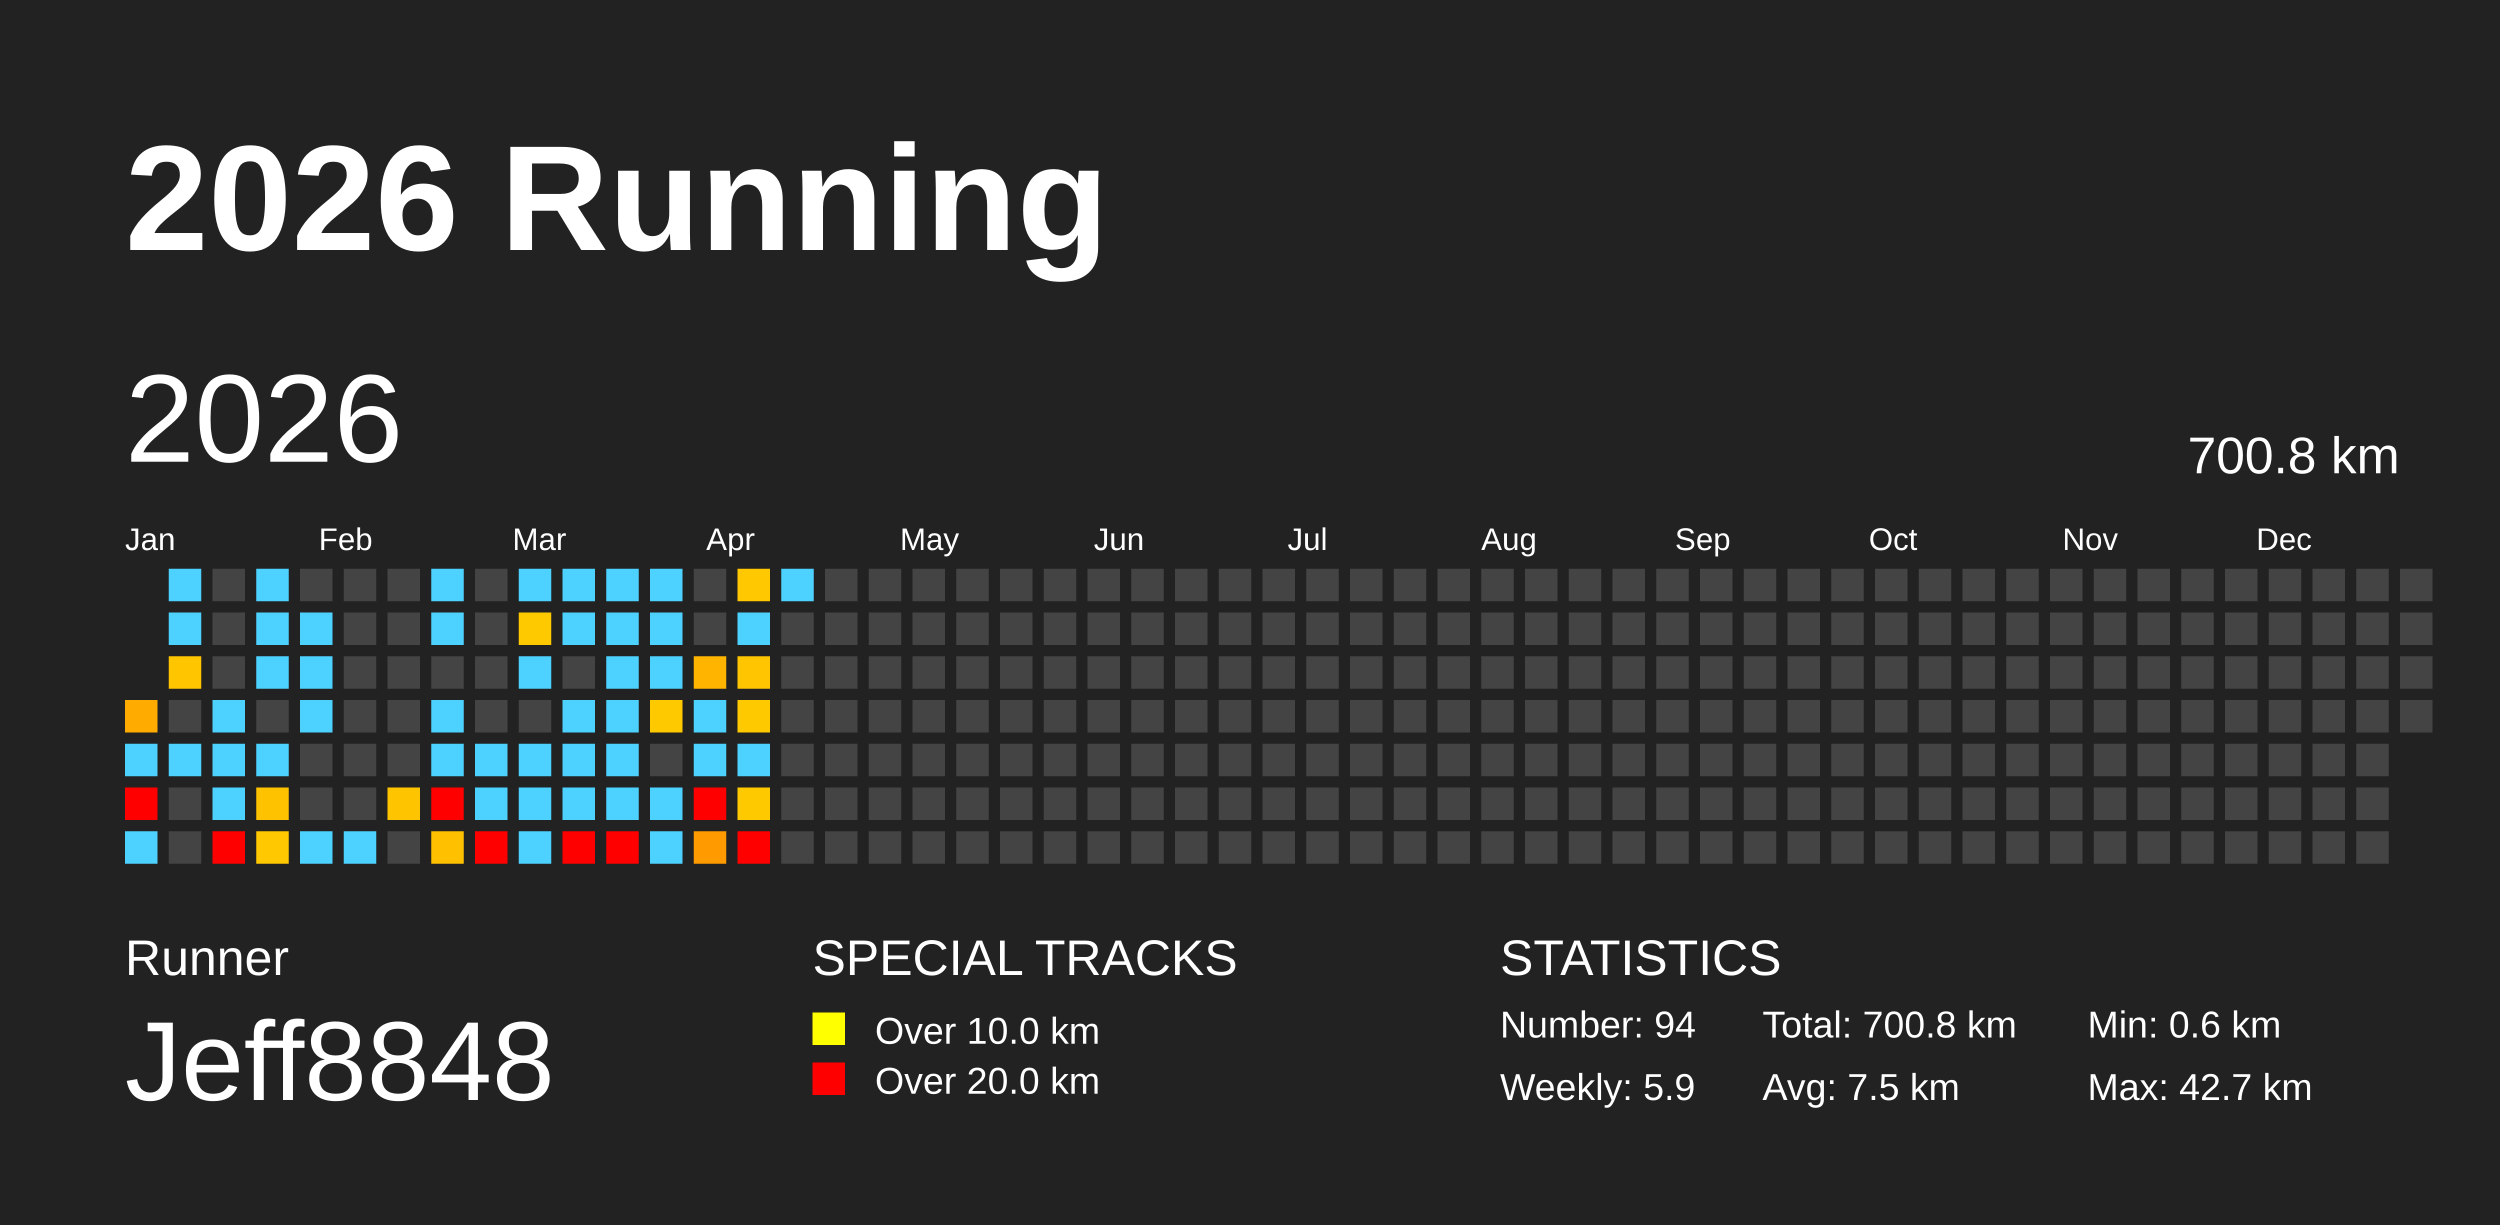
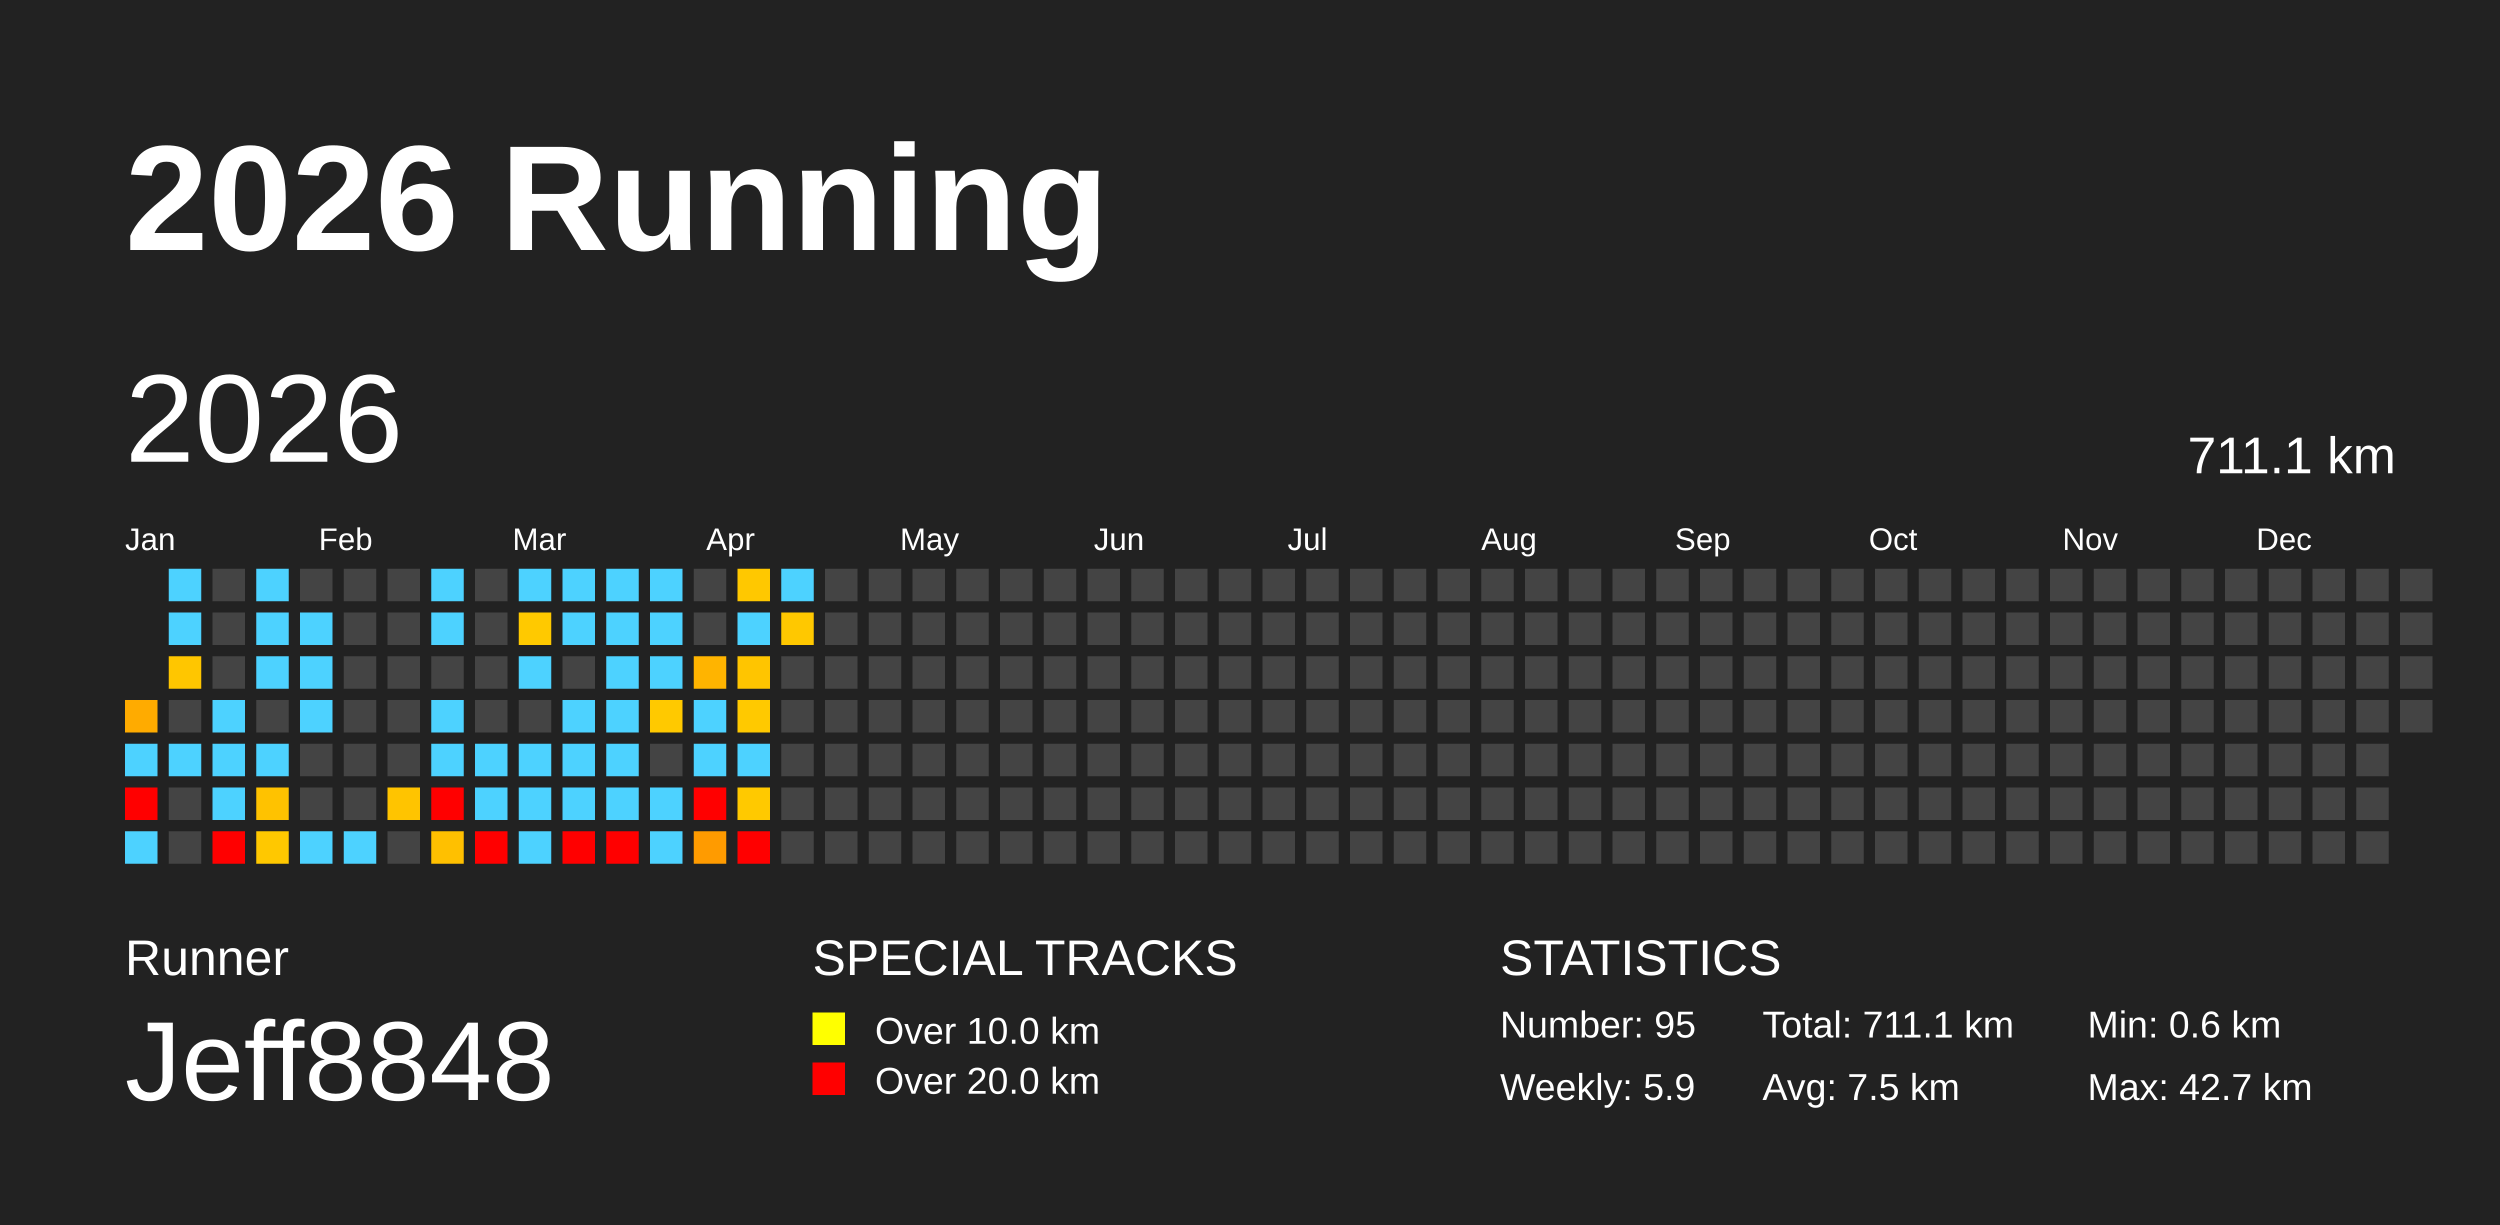
<svg xmlns="http://www.w3.org/2000/svg" baseProfile="full" height="98mm" version="1.1" viewBox="0,0,200,98" width="200mm">
  <defs />
  <rect fill="#222222" height="98" width="200" x="0" y="0" />
  <text fill="#FFFFFF" style="font-size:12px; font-family:Arial; font-weight:bold;" x="10" y="20">2026 Running</text>
  <text fill="#FFFFFF" style="font-size:4px; font-family:Arial" x="10" y="78">Runner</text>
  <text fill="#FFFFFF" style="font-size:9px; font-family:Arial" x="10" y="88">Jeff8848</text>
  <text fill="#FFFFFF" style="font-size:4px; font-family:Arial" x="65" y="78">SPECIAL TRACKS</text>
  <rect fill="yellow" height="2.6" width="2.6" x="65" y="81" />
  <text fill="#FFFFFF" style="font-size:3px; font-family:Arial" x="70" y="83.5">Over 10.0 km</text>
  <rect fill="red" height="2.6" width="2.6" x="65" y="85" />
  <text fill="#FFFFFF" style="font-size:3px; font-family:Arial" x="70" y="87.5">Over 20.0 km</text>
  <text fill="#FFFFFF" style="font-size:4px; font-family:Arial" x="120" y="78">STATISTICS</text>
-   <text fill="#FFFFFF" style="font-size:3px; font-family:Arial" x="120" y="83">Number: 94</text>
+   <text fill="#FFFFFF" style="font-size:3px; font-family:Arial" x="120" y="83">Number: 95</text>
  <text fill="#FFFFFF" style="font-size:3px; font-family:Arial" x="120" y="88">Weekly: 5.9</text>
-   <text fill="#FFFFFF" style="font-size:3px; font-family:Arial" x="141" y="83">Total: 700.8 km</text>
+   <text fill="#FFFFFF" style="font-size:3px; font-family:Arial" x="141" y="83">Total: 711.1 km</text>
  <text fill="#FFFFFF" style="font-size:3px; font-family:Arial" x="141" y="88">Avg: 7.5 km</text>
  <text fill="#FFFFFF" style="font-size:3px; font-family:Arial" x="167" y="83">Min: 0.6 km</text>
  <text fill="#FFFFFF" style="font-size:3px; font-family:Arial" x="167" y="88">Max: 42.7 km</text>
  <text dominant-baseline="hanging" fill="#FFFFFF" style="font-size:10.0px; font-family:Arial;" x="10" y="30">2026</text>
-   <text dominant-baseline="hanging" fill="#FFFFFF" style="font-size:4.125px; font-family:Arial;" x="175" y="35">700.8 km</text>
+   <text dominant-baseline="hanging" fill="#FFFFFF" style="font-size:4.125px; font-family:Arial;" x="175" y="35">711.1 km</text>
  <text fill="#FFFFFF" style="font-size:2.5px; font-family:Arial" x="10.0" y="44">Jan</text>
  <text fill="#FFFFFF" style="font-size:2.5px; font-family:Arial" x="25.5" y="44">Feb</text>
  <text fill="#FFFFFF" style="font-size:2.5px; font-family:Arial" x="41.0" y="44">Mar</text>
  <text fill="#FFFFFF" style="font-size:2.5px; font-family:Arial" x="56.5" y="44">Apr</text>
  <text fill="#FFFFFF" style="font-size:2.5px; font-family:Arial" x="72.0" y="44">May</text>
  <text fill="#FFFFFF" style="font-size:2.5px; font-family:Arial" x="87.5" y="44">Jun</text>
  <text fill="#FFFFFF" style="font-size:2.5px; font-family:Arial" x="103.0" y="44">Jul</text>
  <text fill="#FFFFFF" style="font-size:2.5px; font-family:Arial" x="118.5" y="44">Aug</text>
  <text fill="#FFFFFF" style="font-size:2.5px; font-family:Arial" x="134.0" y="44">Sep</text>
  <text fill="#FFFFFF" style="font-size:2.5px; font-family:Arial" x="149.5" y="44">Oct</text>
  <text fill="#FFFFFF" style="font-size:2.5px; font-family:Arial" x="165.0" y="44">Nov</text>
  <text fill="#FFFFFF" style="font-size:2.5px; font-family:Arial" x="180.5" y="44">Dec</text>
  <rect fill="#ffab00" height="2.6" width="2.6" x="10.0" y="56.0" />
  <rect fill="#4dd2ff" height="2.6" width="2.6" x="10.0" y="59.5" />
  <rect fill="red" height="2.6" width="2.6" x="10.0" y="63.0" />
  <rect fill="#4dd2ff" height="2.6" width="2.6" x="10.0" y="66.5" />
  <rect fill="#4dd2ff" height="2.6" width="2.6" x="13.5" y="45.5" />
  <rect fill="#4dd2ff" height="2.6" width="2.6" x="13.5" y="49.0" />
  <rect fill="#ffc600" height="2.6" width="2.6" x="13.5" y="52.5" />
  <rect fill="#444444" height="2.6" width="2.6" x="13.5" y="56.0" />
  <rect fill="#4dd2ff" height="2.6" width="2.6" x="13.5" y="59.5" />
  <rect fill="#444444" height="2.6" width="2.6" x="13.5" y="63.0" />
  <rect fill="#444444" height="2.6" width="2.6" x="13.5" y="66.5" />
  <rect fill="#444444" height="2.6" width="2.6" x="17.0" y="45.5" />
  <rect fill="#444444" height="2.6" width="2.6" x="17.0" y="49.0" />
  <rect fill="#444444" height="2.6" width="2.6" x="17.0" y="52.5" />
  <rect fill="#4dd2ff" height="2.6" width="2.6" x="17.0" y="56.0" />
  <rect fill="#4dd2ff" height="2.6" width="2.6" x="17.0" y="59.5" />
  <rect fill="#4dd2ff" height="2.6" width="2.6" x="17.0" y="63.0" />
  <rect fill="red" height="2.6" width="2.6" x="17.0" y="66.5" />
  <rect fill="#4dd2ff" height="2.6" width="2.6" x="20.5" y="45.5" />
  <rect fill="#4dd2ff" height="2.6" width="2.6" x="20.5" y="49.0" />
  <rect fill="#4dd2ff" height="2.6" width="2.6" x="20.5" y="52.5" />
  <rect fill="#444444" height="2.6" width="2.6" x="20.5" y="56.0" />
  <rect fill="#4dd2ff" height="2.6" width="2.6" x="20.5" y="59.5" />
  <rect fill="#ffc200" height="2.6" width="2.6" x="20.5" y="63.0" />
  <rect fill="#ffc800" height="2.6" width="2.6" x="20.5" y="66.5" />
  <rect fill="#444444" height="2.6" width="2.6" x="24.0" y="45.5" />
  <rect fill="#4dd2ff" height="2.6" width="2.6" x="24.0" y="49.0" />
  <rect fill="#4dd2ff" height="2.6" width="2.6" x="24.0" y="52.5" />
  <rect fill="#4dd2ff" height="2.6" width="2.6" x="24.0" y="56.0" />
  <rect fill="#444444" height="2.6" width="2.6" x="24.0" y="59.5" />
  <rect fill="#444444" height="2.6" width="2.6" x="24.0" y="63.0" />
  <rect fill="#4dd2ff" height="2.6" width="2.6" x="24.0" y="66.5" />
  <rect fill="#444444" height="2.6" width="2.6" x="27.5" y="45.5" />
  <rect fill="#444444" height="2.6" width="2.6" x="27.5" y="49.0" />
  <rect fill="#444444" height="2.6" width="2.6" x="27.5" y="52.5" />
  <rect fill="#444444" height="2.6" width="2.6" x="27.5" y="56.0" />
  <rect fill="#444444" height="2.6" width="2.6" x="27.5" y="59.5" />
  <rect fill="#444444" height="2.6" width="2.6" x="27.5" y="63.0" />
  <rect fill="#4dd2ff" height="2.6" width="2.6" x="27.5" y="66.5" />
  <rect fill="#444444" height="2.6" width="2.6" x="31.0" y="45.5" />
  <rect fill="#444444" height="2.6" width="2.6" x="31.0" y="49.0" />
  <rect fill="#444444" height="2.6" width="2.6" x="31.0" y="52.5" />
  <rect fill="#444444" height="2.6" width="2.6" x="31.0" y="56.0" />
  <rect fill="#444444" height="2.6" width="2.6" x="31.0" y="59.5" />
  <rect fill="#ffc400" height="2.6" width="2.6" x="31.0" y="63.0" />
  <rect fill="#444444" height="2.6" width="2.6" x="31.0" y="66.5" />
  <rect fill="#4dd2ff" height="2.6" width="2.6" x="34.5" y="45.5" />
  <rect fill="#4dd2ff" height="2.6" width="2.6" x="34.5" y="49.0" />
  <rect fill="#444444" height="2.6" width="2.6" x="34.5" y="52.5" />
  <rect fill="#4dd2ff" height="2.6" width="2.6" x="34.5" y="56.0" />
  <rect fill="#4dd2ff" height="2.6" width="2.6" x="34.5" y="59.5" />
  <rect fill="red" height="2.6" width="2.6" x="34.5" y="63.0" />
  <rect fill="#ffc000" height="2.6" width="2.6" x="34.5" y="66.5" />
  <rect fill="#444444" height="2.6" width="2.6" x="38.0" y="45.5" />
  <rect fill="#444444" height="2.6" width="2.6" x="38.0" y="49.0" />
  <rect fill="#444444" height="2.6" width="2.6" x="38.0" y="52.5" />
  <rect fill="#444444" height="2.6" width="2.6" x="38.0" y="56.0" />
  <rect fill="#4dd2ff" height="2.6" width="2.6" x="38.0" y="59.5" />
  <rect fill="#4dd2ff" height="2.6" width="2.6" x="38.0" y="63.0" />
  <rect fill="red" height="2.6" width="2.6" x="38.0" y="66.5" />
  <rect fill="#4dd2ff" height="2.6" width="2.6" x="41.5" y="45.5" />
  <rect fill="#ffc900" height="2.6" width="2.6" x="41.5" y="49.0" />
  <rect fill="#4dd2ff" height="2.6" width="2.6" x="41.5" y="52.5" />
  <rect fill="#444444" height="2.6" width="2.6" x="41.5" y="56.0" />
  <rect fill="#4dd2ff" height="2.6" width="2.6" x="41.5" y="59.5" />
  <rect fill="#4dd2ff" height="2.6" width="2.6" x="41.5" y="63.0" />
  <rect fill="#4dd2ff" height="2.6" width="2.6" x="41.5" y="66.5" />
  <rect fill="#4dd2ff" height="2.6" width="2.6" x="45.0" y="45.5" />
  <rect fill="#4dd2ff" height="2.6" width="2.6" x="45.0" y="49.0" />
  <rect fill="#444444" height="2.6" width="2.6" x="45.0" y="52.5" />
  <rect fill="#4dd2ff" height="2.6" width="2.6" x="45.0" y="56.0" />
  <rect fill="#4dd2ff" height="2.6" width="2.6" x="45.0" y="59.5" />
  <rect fill="#4dd2ff" height="2.6" width="2.6" x="45.0" y="63.0" />
  <rect fill="red" height="2.6" width="2.6" x="45.0" y="66.5" />
  <rect fill="#4dd2ff" height="2.6" width="2.6" x="48.5" y="45.5" />
  <rect fill="#4dd2ff" height="2.6" width="2.6" x="48.5" y="49.0" />
  <rect fill="#4dd2ff" height="2.6" width="2.6" x="48.5" y="52.5" />
  <rect fill="#4dd2ff" height="2.6" width="2.6" x="48.5" y="56.0" />
  <rect fill="#4dd2ff" height="2.6" width="2.6" x="48.5" y="59.5" />
  <rect fill="#4dd2ff" height="2.6" width="2.6" x="48.5" y="63.0" />
  <rect fill="red" height="2.6" width="2.6" x="48.5" y="66.5" />
  <rect fill="#4dd2ff" height="2.6" width="2.6" x="52.0" y="45.5" />
  <rect fill="#4dd2ff" height="2.6" width="2.6" x="52.0" y="49.0" />
  <rect fill="#4dd2ff" height="2.6" width="2.6" x="52.0" y="52.5" />
  <rect fill="#ffc900" height="2.6" width="2.6" x="52.0" y="56.0" />
  <rect fill="#444444" height="2.6" width="2.6" x="52.0" y="59.5" />
  <rect fill="#4dd2ff" height="2.6" width="2.6" x="52.0" y="63.0" />
  <rect fill="#4dd2ff" height="2.6" width="2.6" x="52.0" y="66.5" />
  <rect fill="#444444" height="2.6" width="2.6" x="55.5" y="45.5" />
  <rect fill="#444444" height="2.6" width="2.6" x="55.5" y="49.0" />
  <rect fill="#ffb400" height="2.6" width="2.6" x="55.5" y="52.5" />
  <rect fill="#4dd2ff" height="2.6" width="2.6" x="55.5" y="56.0" />
  <rect fill="#4dd2ff" height="2.6" width="2.6" x="55.5" y="59.5" />
  <rect fill="red" height="2.6" width="2.6" x="55.5" y="63.0" />
  <rect fill="#ff9b00" height="2.6" width="2.6" x="55.5" y="66.5" />
  <rect fill="#ffc800" height="2.6" width="2.6" x="59.0" y="45.5" />
  <rect fill="#4dd2ff" height="2.6" width="2.6" x="59.0" y="49.0" />
  <rect fill="#ffc500" height="2.6" width="2.6" x="59.0" y="52.5" />
  <rect fill="#ffc900" height="2.6" width="2.6" x="59.0" y="56.0" />
  <rect fill="#4dd2ff" height="2.6" width="2.6" x="59.0" y="59.5" />
  <rect fill="#ffc900" height="2.6" width="2.6" x="59.0" y="63.0" />
  <rect fill="red" height="2.6" width="2.6" x="59.0" y="66.5" />
  <rect fill="#4dd2ff" height="2.6" width="2.6" x="62.5" y="45.5" />
-   <rect fill="#444444" height="2.6" width="2.6" x="62.5" y="49.0" />
+   <rect fill="#ffc800" height="2.6" width="2.6" x="62.5" y="49.0" />
  <rect fill="#444444" height="2.6" width="2.6" x="62.5" y="52.5" />
  <rect fill="#444444" height="2.6" width="2.6" x="62.5" y="56.0" />
  <rect fill="#444444" height="2.6" width="2.6" x="62.5" y="59.5" />
  <rect fill="#444444" height="2.6" width="2.6" x="62.5" y="63.0" />
  <rect fill="#444444" height="2.6" width="2.6" x="62.5" y="66.5" />
  <rect fill="#444444" height="2.6" width="2.6" x="66.0" y="45.5" />
  <rect fill="#444444" height="2.6" width="2.6" x="66.0" y="49.0" />
  <rect fill="#444444" height="2.6" width="2.6" x="66.0" y="52.5" />
  <rect fill="#444444" height="2.6" width="2.6" x="66.0" y="56.0" />
  <rect fill="#444444" height="2.6" width="2.6" x="66.0" y="59.5" />
  <rect fill="#444444" height="2.6" width="2.6" x="66.0" y="63.0" />
  <rect fill="#444444" height="2.6" width="2.6" x="66.0" y="66.5" />
  <rect fill="#444444" height="2.6" width="2.6" x="69.5" y="45.5" />
  <rect fill="#444444" height="2.6" width="2.6" x="69.5" y="49.0" />
  <rect fill="#444444" height="2.6" width="2.6" x="69.5" y="52.5" />
  <rect fill="#444444" height="2.6" width="2.6" x="69.5" y="56.0" />
  <rect fill="#444444" height="2.6" width="2.6" x="69.5" y="59.5" />
  <rect fill="#444444" height="2.6" width="2.6" x="69.5" y="63.0" />
  <rect fill="#444444" height="2.6" width="2.6" x="69.5" y="66.5" />
  <rect fill="#444444" height="2.6" width="2.6" x="73.0" y="45.5" />
  <rect fill="#444444" height="2.6" width="2.6" x="73.0" y="49.0" />
  <rect fill="#444444" height="2.6" width="2.6" x="73.0" y="52.5" />
  <rect fill="#444444" height="2.6" width="2.6" x="73.0" y="56.0" />
  <rect fill="#444444" height="2.6" width="2.6" x="73.0" y="59.5" />
  <rect fill="#444444" height="2.6" width="2.6" x="73.0" y="63.0" />
  <rect fill="#444444" height="2.6" width="2.6" x="73.0" y="66.5" />
  <rect fill="#444444" height="2.6" width="2.6" x="76.5" y="45.5" />
  <rect fill="#444444" height="2.6" width="2.6" x="76.5" y="49.0" />
  <rect fill="#444444" height="2.6" width="2.6" x="76.5" y="52.5" />
  <rect fill="#444444" height="2.6" width="2.6" x="76.5" y="56.0" />
  <rect fill="#444444" height="2.6" width="2.6" x="76.5" y="59.5" />
  <rect fill="#444444" height="2.6" width="2.6" x="76.5" y="63.0" />
  <rect fill="#444444" height="2.6" width="2.6" x="76.5" y="66.5" />
  <rect fill="#444444" height="2.6" width="2.6" x="80.0" y="45.5" />
  <rect fill="#444444" height="2.6" width="2.6" x="80.0" y="49.0" />
  <rect fill="#444444" height="2.6" width="2.6" x="80.0" y="52.5" />
  <rect fill="#444444" height="2.6" width="2.6" x="80.0" y="56.0" />
  <rect fill="#444444" height="2.6" width="2.6" x="80.0" y="59.5" />
  <rect fill="#444444" height="2.6" width="2.6" x="80.0" y="63.0" />
  <rect fill="#444444" height="2.6" width="2.6" x="80.0" y="66.5" />
  <rect fill="#444444" height="2.6" width="2.6" x="83.5" y="45.5" />
  <rect fill="#444444" height="2.6" width="2.6" x="83.5" y="49.0" />
  <rect fill="#444444" height="2.6" width="2.6" x="83.5" y="52.5" />
  <rect fill="#444444" height="2.6" width="2.6" x="83.5" y="56.0" />
  <rect fill="#444444" height="2.6" width="2.6" x="83.5" y="59.5" />
  <rect fill="#444444" height="2.6" width="2.6" x="83.5" y="63.0" />
  <rect fill="#444444" height="2.6" width="2.6" x="83.5" y="66.5" />
  <rect fill="#444444" height="2.6" width="2.6" x="87.0" y="45.5" />
  <rect fill="#444444" height="2.6" width="2.6" x="87.0" y="49.0" />
  <rect fill="#444444" height="2.6" width="2.6" x="87.0" y="52.5" />
  <rect fill="#444444" height="2.6" width="2.6" x="87.0" y="56.0" />
  <rect fill="#444444" height="2.6" width="2.6" x="87.0" y="59.5" />
  <rect fill="#444444" height="2.6" width="2.6" x="87.0" y="63.0" />
  <rect fill="#444444" height="2.6" width="2.6" x="87.0" y="66.5" />
  <rect fill="#444444" height="2.6" width="2.6" x="90.5" y="45.5" />
  <rect fill="#444444" height="2.6" width="2.6" x="90.5" y="49.0" />
  <rect fill="#444444" height="2.6" width="2.6" x="90.5" y="52.5" />
  <rect fill="#444444" height="2.6" width="2.6" x="90.5" y="56.0" />
  <rect fill="#444444" height="2.6" width="2.6" x="90.5" y="59.5" />
  <rect fill="#444444" height="2.6" width="2.6" x="90.5" y="63.0" />
  <rect fill="#444444" height="2.6" width="2.6" x="90.5" y="66.5" />
  <rect fill="#444444" height="2.6" width="2.6" x="94.0" y="45.5" />
  <rect fill="#444444" height="2.6" width="2.6" x="94.0" y="49.0" />
  <rect fill="#444444" height="2.6" width="2.6" x="94.0" y="52.5" />
  <rect fill="#444444" height="2.6" width="2.6" x="94.0" y="56.0" />
  <rect fill="#444444" height="2.6" width="2.6" x="94.0" y="59.5" />
  <rect fill="#444444" height="2.6" width="2.6" x="94.0" y="63.0" />
  <rect fill="#444444" height="2.6" width="2.6" x="94.0" y="66.5" />
  <rect fill="#444444" height="2.6" width="2.6" x="97.5" y="45.5" />
  <rect fill="#444444" height="2.6" width="2.6" x="97.5" y="49.0" />
  <rect fill="#444444" height="2.6" width="2.6" x="97.5" y="52.5" />
  <rect fill="#444444" height="2.6" width="2.6" x="97.5" y="56.0" />
  <rect fill="#444444" height="2.6" width="2.6" x="97.5" y="59.5" />
  <rect fill="#444444" height="2.6" width="2.6" x="97.5" y="63.0" />
  <rect fill="#444444" height="2.6" width="2.6" x="97.5" y="66.5" />
  <rect fill="#444444" height="2.6" width="2.6" x="101.0" y="45.5" />
  <rect fill="#444444" height="2.6" width="2.6" x="101.0" y="49.0" />
  <rect fill="#444444" height="2.6" width="2.6" x="101.0" y="52.5" />
  <rect fill="#444444" height="2.6" width="2.6" x="101.0" y="56.0" />
  <rect fill="#444444" height="2.6" width="2.6" x="101.0" y="59.5" />
  <rect fill="#444444" height="2.6" width="2.6" x="101.0" y="63.0" />
  <rect fill="#444444" height="2.6" width="2.6" x="101.0" y="66.5" />
  <rect fill="#444444" height="2.6" width="2.6" x="104.5" y="45.5" />
  <rect fill="#444444" height="2.6" width="2.6" x="104.5" y="49.0" />
  <rect fill="#444444" height="2.6" width="2.6" x="104.5" y="52.5" />
  <rect fill="#444444" height="2.6" width="2.6" x="104.5" y="56.0" />
  <rect fill="#444444" height="2.6" width="2.6" x="104.5" y="59.5" />
  <rect fill="#444444" height="2.6" width="2.6" x="104.5" y="63.0" />
  <rect fill="#444444" height="2.6" width="2.6" x="104.5" y="66.5" />
  <rect fill="#444444" height="2.6" width="2.6" x="108.0" y="45.5" />
  <rect fill="#444444" height="2.6" width="2.6" x="108.0" y="49.0" />
  <rect fill="#444444" height="2.6" width="2.6" x="108.0" y="52.5" />
  <rect fill="#444444" height="2.6" width="2.6" x="108.0" y="56.0" />
  <rect fill="#444444" height="2.6" width="2.6" x="108.0" y="59.5" />
  <rect fill="#444444" height="2.6" width="2.6" x="108.0" y="63.0" />
  <rect fill="#444444" height="2.6" width="2.6" x="108.0" y="66.5" />
  <rect fill="#444444" height="2.6" width="2.6" x="111.5" y="45.5" />
  <rect fill="#444444" height="2.6" width="2.6" x="111.5" y="49.0" />
  <rect fill="#444444" height="2.6" width="2.6" x="111.5" y="52.5" />
  <rect fill="#444444" height="2.6" width="2.6" x="111.5" y="56.0" />
  <rect fill="#444444" height="2.6" width="2.6" x="111.5" y="59.5" />
  <rect fill="#444444" height="2.6" width="2.6" x="111.5" y="63.0" />
  <rect fill="#444444" height="2.6" width="2.6" x="111.5" y="66.5" />
  <rect fill="#444444" height="2.6" width="2.6" x="115.0" y="45.5" />
  <rect fill="#444444" height="2.6" width="2.6" x="115.0" y="49.0" />
  <rect fill="#444444" height="2.6" width="2.6" x="115.0" y="52.5" />
  <rect fill="#444444" height="2.6" width="2.6" x="115.0" y="56.0" />
  <rect fill="#444444" height="2.6" width="2.6" x="115.0" y="59.5" />
  <rect fill="#444444" height="2.6" width="2.6" x="115.0" y="63.0" />
  <rect fill="#444444" height="2.6" width="2.6" x="115.0" y="66.5" />
  <rect fill="#444444" height="2.6" width="2.6" x="118.5" y="45.5" />
  <rect fill="#444444" height="2.6" width="2.6" x="118.5" y="49.0" />
  <rect fill="#444444" height="2.6" width="2.6" x="118.5" y="52.5" />
  <rect fill="#444444" height="2.6" width="2.6" x="118.5" y="56.0" />
  <rect fill="#444444" height="2.6" width="2.6" x="118.5" y="59.5" />
  <rect fill="#444444" height="2.6" width="2.6" x="118.5" y="63.0" />
  <rect fill="#444444" height="2.6" width="2.6" x="118.5" y="66.5" />
  <rect fill="#444444" height="2.6" width="2.6" x="122.0" y="45.5" />
  <rect fill="#444444" height="2.6" width="2.6" x="122.0" y="49.0" />
  <rect fill="#444444" height="2.6" width="2.6" x="122.0" y="52.5" />
  <rect fill="#444444" height="2.6" width="2.6" x="122.0" y="56.0" />
  <rect fill="#444444" height="2.6" width="2.6" x="122.0" y="59.5" />
  <rect fill="#444444" height="2.6" width="2.6" x="122.0" y="63.0" />
  <rect fill="#444444" height="2.6" width="2.6" x="122.0" y="66.5" />
  <rect fill="#444444" height="2.6" width="2.6" x="125.5" y="45.5" />
  <rect fill="#444444" height="2.6" width="2.6" x="125.5" y="49.0" />
  <rect fill="#444444" height="2.6" width="2.6" x="125.5" y="52.5" />
  <rect fill="#444444" height="2.6" width="2.6" x="125.5" y="56.0" />
  <rect fill="#444444" height="2.6" width="2.6" x="125.5" y="59.5" />
  <rect fill="#444444" height="2.6" width="2.6" x="125.5" y="63.0" />
  <rect fill="#444444" height="2.6" width="2.6" x="125.5" y="66.5" />
  <rect fill="#444444" height="2.6" width="2.6" x="129.0" y="45.5" />
  <rect fill="#444444" height="2.6" width="2.6" x="129.0" y="49.0" />
  <rect fill="#444444" height="2.6" width="2.6" x="129.0" y="52.5" />
  <rect fill="#444444" height="2.6" width="2.6" x="129.0" y="56.0" />
  <rect fill="#444444" height="2.6" width="2.6" x="129.0" y="59.5" />
  <rect fill="#444444" height="2.6" width="2.6" x="129.0" y="63.0" />
  <rect fill="#444444" height="2.6" width="2.6" x="129.0" y="66.5" />
  <rect fill="#444444" height="2.6" width="2.6" x="132.5" y="45.5" />
  <rect fill="#444444" height="2.6" width="2.6" x="132.5" y="49.0" />
  <rect fill="#444444" height="2.6" width="2.6" x="132.5" y="52.5" />
  <rect fill="#444444" height="2.6" width="2.6" x="132.5" y="56.0" />
  <rect fill="#444444" height="2.6" width="2.6" x="132.5" y="59.5" />
  <rect fill="#444444" height="2.6" width="2.6" x="132.5" y="63.0" />
  <rect fill="#444444" height="2.6" width="2.6" x="132.5" y="66.5" />
  <rect fill="#444444" height="2.6" width="2.6" x="136.0" y="45.5" />
  <rect fill="#444444" height="2.6" width="2.6" x="136.0" y="49.0" />
  <rect fill="#444444" height="2.6" width="2.6" x="136.0" y="52.5" />
  <rect fill="#444444" height="2.6" width="2.6" x="136.0" y="56.0" />
  <rect fill="#444444" height="2.6" width="2.6" x="136.0" y="59.5" />
  <rect fill="#444444" height="2.6" width="2.6" x="136.0" y="63.0" />
  <rect fill="#444444" height="2.6" width="2.6" x="136.0" y="66.5" />
  <rect fill="#444444" height="2.6" width="2.6" x="139.5" y="45.5" />
  <rect fill="#444444" height="2.6" width="2.6" x="139.5" y="49.0" />
  <rect fill="#444444" height="2.6" width="2.6" x="139.5" y="52.5" />
  <rect fill="#444444" height="2.6" width="2.6" x="139.5" y="56.0" />
  <rect fill="#444444" height="2.6" width="2.6" x="139.5" y="59.5" />
  <rect fill="#444444" height="2.6" width="2.6" x="139.5" y="63.0" />
  <rect fill="#444444" height="2.6" width="2.6" x="139.5" y="66.5" />
  <rect fill="#444444" height="2.6" width="2.6" x="143.0" y="45.5" />
  <rect fill="#444444" height="2.6" width="2.6" x="143.0" y="49.0" />
  <rect fill="#444444" height="2.6" width="2.6" x="143.0" y="52.5" />
  <rect fill="#444444" height="2.6" width="2.6" x="143.0" y="56.0" />
  <rect fill="#444444" height="2.6" width="2.6" x="143.0" y="59.5" />
  <rect fill="#444444" height="2.6" width="2.6" x="143.0" y="63.0" />
  <rect fill="#444444" height="2.6" width="2.6" x="143.0" y="66.5" />
  <rect fill="#444444" height="2.6" width="2.6" x="146.5" y="45.5" />
  <rect fill="#444444" height="2.6" width="2.6" x="146.5" y="49.0" />
  <rect fill="#444444" height="2.6" width="2.6" x="146.5" y="52.5" />
  <rect fill="#444444" height="2.6" width="2.6" x="146.5" y="56.0" />
  <rect fill="#444444" height="2.6" width="2.6" x="146.5" y="59.5" />
  <rect fill="#444444" height="2.6" width="2.6" x="146.5" y="63.0" />
  <rect fill="#444444" height="2.6" width="2.6" x="146.5" y="66.5" />
  <rect fill="#444444" height="2.6" width="2.6" x="150.0" y="45.5" />
  <rect fill="#444444" height="2.6" width="2.6" x="150.0" y="49.0" />
  <rect fill="#444444" height="2.6" width="2.6" x="150.0" y="52.5" />
  <rect fill="#444444" height="2.6" width="2.6" x="150.0" y="56.0" />
  <rect fill="#444444" height="2.6" width="2.6" x="150.0" y="59.5" />
  <rect fill="#444444" height="2.6" width="2.6" x="150.0" y="63.0" />
  <rect fill="#444444" height="2.6" width="2.6" x="150.0" y="66.5" />
  <rect fill="#444444" height="2.6" width="2.6" x="153.5" y="45.5" />
  <rect fill="#444444" height="2.6" width="2.6" x="153.5" y="49.0" />
  <rect fill="#444444" height="2.6" width="2.6" x="153.5" y="52.5" />
  <rect fill="#444444" height="2.6" width="2.6" x="153.5" y="56.0" />
  <rect fill="#444444" height="2.6" width="2.6" x="153.5" y="59.5" />
  <rect fill="#444444" height="2.6" width="2.6" x="153.5" y="63.0" />
  <rect fill="#444444" height="2.6" width="2.6" x="153.5" y="66.5" />
  <rect fill="#444444" height="2.6" width="2.6" x="157.0" y="45.5" />
  <rect fill="#444444" height="2.6" width="2.6" x="157.0" y="49.0" />
  <rect fill="#444444" height="2.6" width="2.6" x="157.0" y="52.5" />
  <rect fill="#444444" height="2.6" width="2.6" x="157.0" y="56.0" />
  <rect fill="#444444" height="2.6" width="2.6" x="157.0" y="59.5" />
  <rect fill="#444444" height="2.6" width="2.6" x="157.0" y="63.0" />
  <rect fill="#444444" height="2.6" width="2.6" x="157.0" y="66.5" />
  <rect fill="#444444" height="2.6" width="2.6" x="160.5" y="45.5" />
  <rect fill="#444444" height="2.6" width="2.6" x="160.5" y="49.0" />
  <rect fill="#444444" height="2.6" width="2.6" x="160.5" y="52.5" />
  <rect fill="#444444" height="2.6" width="2.6" x="160.5" y="56.0" />
  <rect fill="#444444" height="2.6" width="2.6" x="160.5" y="59.5" />
  <rect fill="#444444" height="2.6" width="2.6" x="160.5" y="63.0" />
  <rect fill="#444444" height="2.6" width="2.6" x="160.5" y="66.5" />
  <rect fill="#444444" height="2.6" width="2.6" x="164.0" y="45.5" />
  <rect fill="#444444" height="2.6" width="2.6" x="164.0" y="49.0" />
  <rect fill="#444444" height="2.6" width="2.6" x="164.0" y="52.5" />
  <rect fill="#444444" height="2.6" width="2.6" x="164.0" y="56.0" />
  <rect fill="#444444" height="2.6" width="2.6" x="164.0" y="59.5" />
  <rect fill="#444444" height="2.6" width="2.6" x="164.0" y="63.0" />
  <rect fill="#444444" height="2.6" width="2.6" x="164.0" y="66.5" />
  <rect fill="#444444" height="2.6" width="2.6" x="167.5" y="45.5" />
  <rect fill="#444444" height="2.6" width="2.6" x="167.5" y="49.0" />
  <rect fill="#444444" height="2.6" width="2.6" x="167.5" y="52.5" />
  <rect fill="#444444" height="2.6" width="2.6" x="167.5" y="56.0" />
  <rect fill="#444444" height="2.6" width="2.6" x="167.5" y="59.5" />
  <rect fill="#444444" height="2.6" width="2.6" x="167.5" y="63.0" />
  <rect fill="#444444" height="2.6" width="2.6" x="167.5" y="66.5" />
  <rect fill="#444444" height="2.6" width="2.6" x="171.0" y="45.5" />
  <rect fill="#444444" height="2.6" width="2.6" x="171.0" y="49.0" />
  <rect fill="#444444" height="2.6" width="2.6" x="171.0" y="52.5" />
  <rect fill="#444444" height="2.6" width="2.6" x="171.0" y="56.0" />
  <rect fill="#444444" height="2.6" width="2.6" x="171.0" y="59.5" />
  <rect fill="#444444" height="2.6" width="2.6" x="171.0" y="63.0" />
  <rect fill="#444444" height="2.6" width="2.6" x="171.0" y="66.5" />
  <rect fill="#444444" height="2.6" width="2.6" x="174.5" y="45.5" />
  <rect fill="#444444" height="2.6" width="2.6" x="174.5" y="49.0" />
  <rect fill="#444444" height="2.6" width="2.6" x="174.5" y="52.5" />
  <rect fill="#444444" height="2.6" width="2.6" x="174.5" y="56.0" />
  <rect fill="#444444" height="2.6" width="2.6" x="174.5" y="59.5" />
  <rect fill="#444444" height="2.6" width="2.6" x="174.5" y="63.0" />
  <rect fill="#444444" height="2.6" width="2.6" x="174.5" y="66.5" />
  <rect fill="#444444" height="2.6" width="2.6" x="178.0" y="45.5" />
  <rect fill="#444444" height="2.6" width="2.6" x="178.0" y="49.0" />
  <rect fill="#444444" height="2.6" width="2.6" x="178.0" y="52.5" />
  <rect fill="#444444" height="2.6" width="2.6" x="178.0" y="56.0" />
  <rect fill="#444444" height="2.6" width="2.6" x="178.0" y="59.5" />
  <rect fill="#444444" height="2.6" width="2.6" x="178.0" y="63.0" />
  <rect fill="#444444" height="2.6" width="2.6" x="178.0" y="66.5" />
  <rect fill="#444444" height="2.6" width="2.6" x="181.5" y="45.5" />
  <rect fill="#444444" height="2.6" width="2.6" x="181.5" y="49.0" />
  <rect fill="#444444" height="2.6" width="2.6" x="181.5" y="52.5" />
  <rect fill="#444444" height="2.6" width="2.6" x="181.5" y="56.0" />
  <rect fill="#444444" height="2.6" width="2.6" x="181.5" y="59.5" />
  <rect fill="#444444" height="2.6" width="2.6" x="181.5" y="63.0" />
  <rect fill="#444444" height="2.6" width="2.6" x="181.5" y="66.5" />
  <rect fill="#444444" height="2.6" width="2.6" x="185.0" y="45.5" />
  <rect fill="#444444" height="2.6" width="2.6" x="185.0" y="49.0" />
  <rect fill="#444444" height="2.6" width="2.6" x="185.0" y="52.5" />
  <rect fill="#444444" height="2.6" width="2.6" x="185.0" y="56.0" />
  <rect fill="#444444" height="2.6" width="2.6" x="185.0" y="59.5" />
  <rect fill="#444444" height="2.6" width="2.6" x="185.0" y="63.0" />
  <rect fill="#444444" height="2.6" width="2.6" x="185.0" y="66.5" />
  <rect fill="#444444" height="2.6" width="2.6" x="188.5" y="45.5" />
  <rect fill="#444444" height="2.6" width="2.6" x="188.5" y="49.0" />
  <rect fill="#444444" height="2.6" width="2.6" x="188.5" y="52.5" />
  <rect fill="#444444" height="2.6" width="2.6" x="188.5" y="56.0" />
  <rect fill="#444444" height="2.6" width="2.6" x="188.5" y="59.5" />
  <rect fill="#444444" height="2.6" width="2.6" x="188.5" y="63.0" />
  <rect fill="#444444" height="2.6" width="2.6" x="188.5" y="66.5" />
  <rect fill="#444444" height="2.6" width="2.6" x="192.0" y="45.5" />
  <rect fill="#444444" height="2.6" width="2.6" x="192.0" y="49.0" />
  <rect fill="#444444" height="2.6" width="2.6" x="192.0" y="52.5" />
  <rect fill="#444444" height="2.6" width="2.6" x="192.0" y="56.0" />
</svg>
